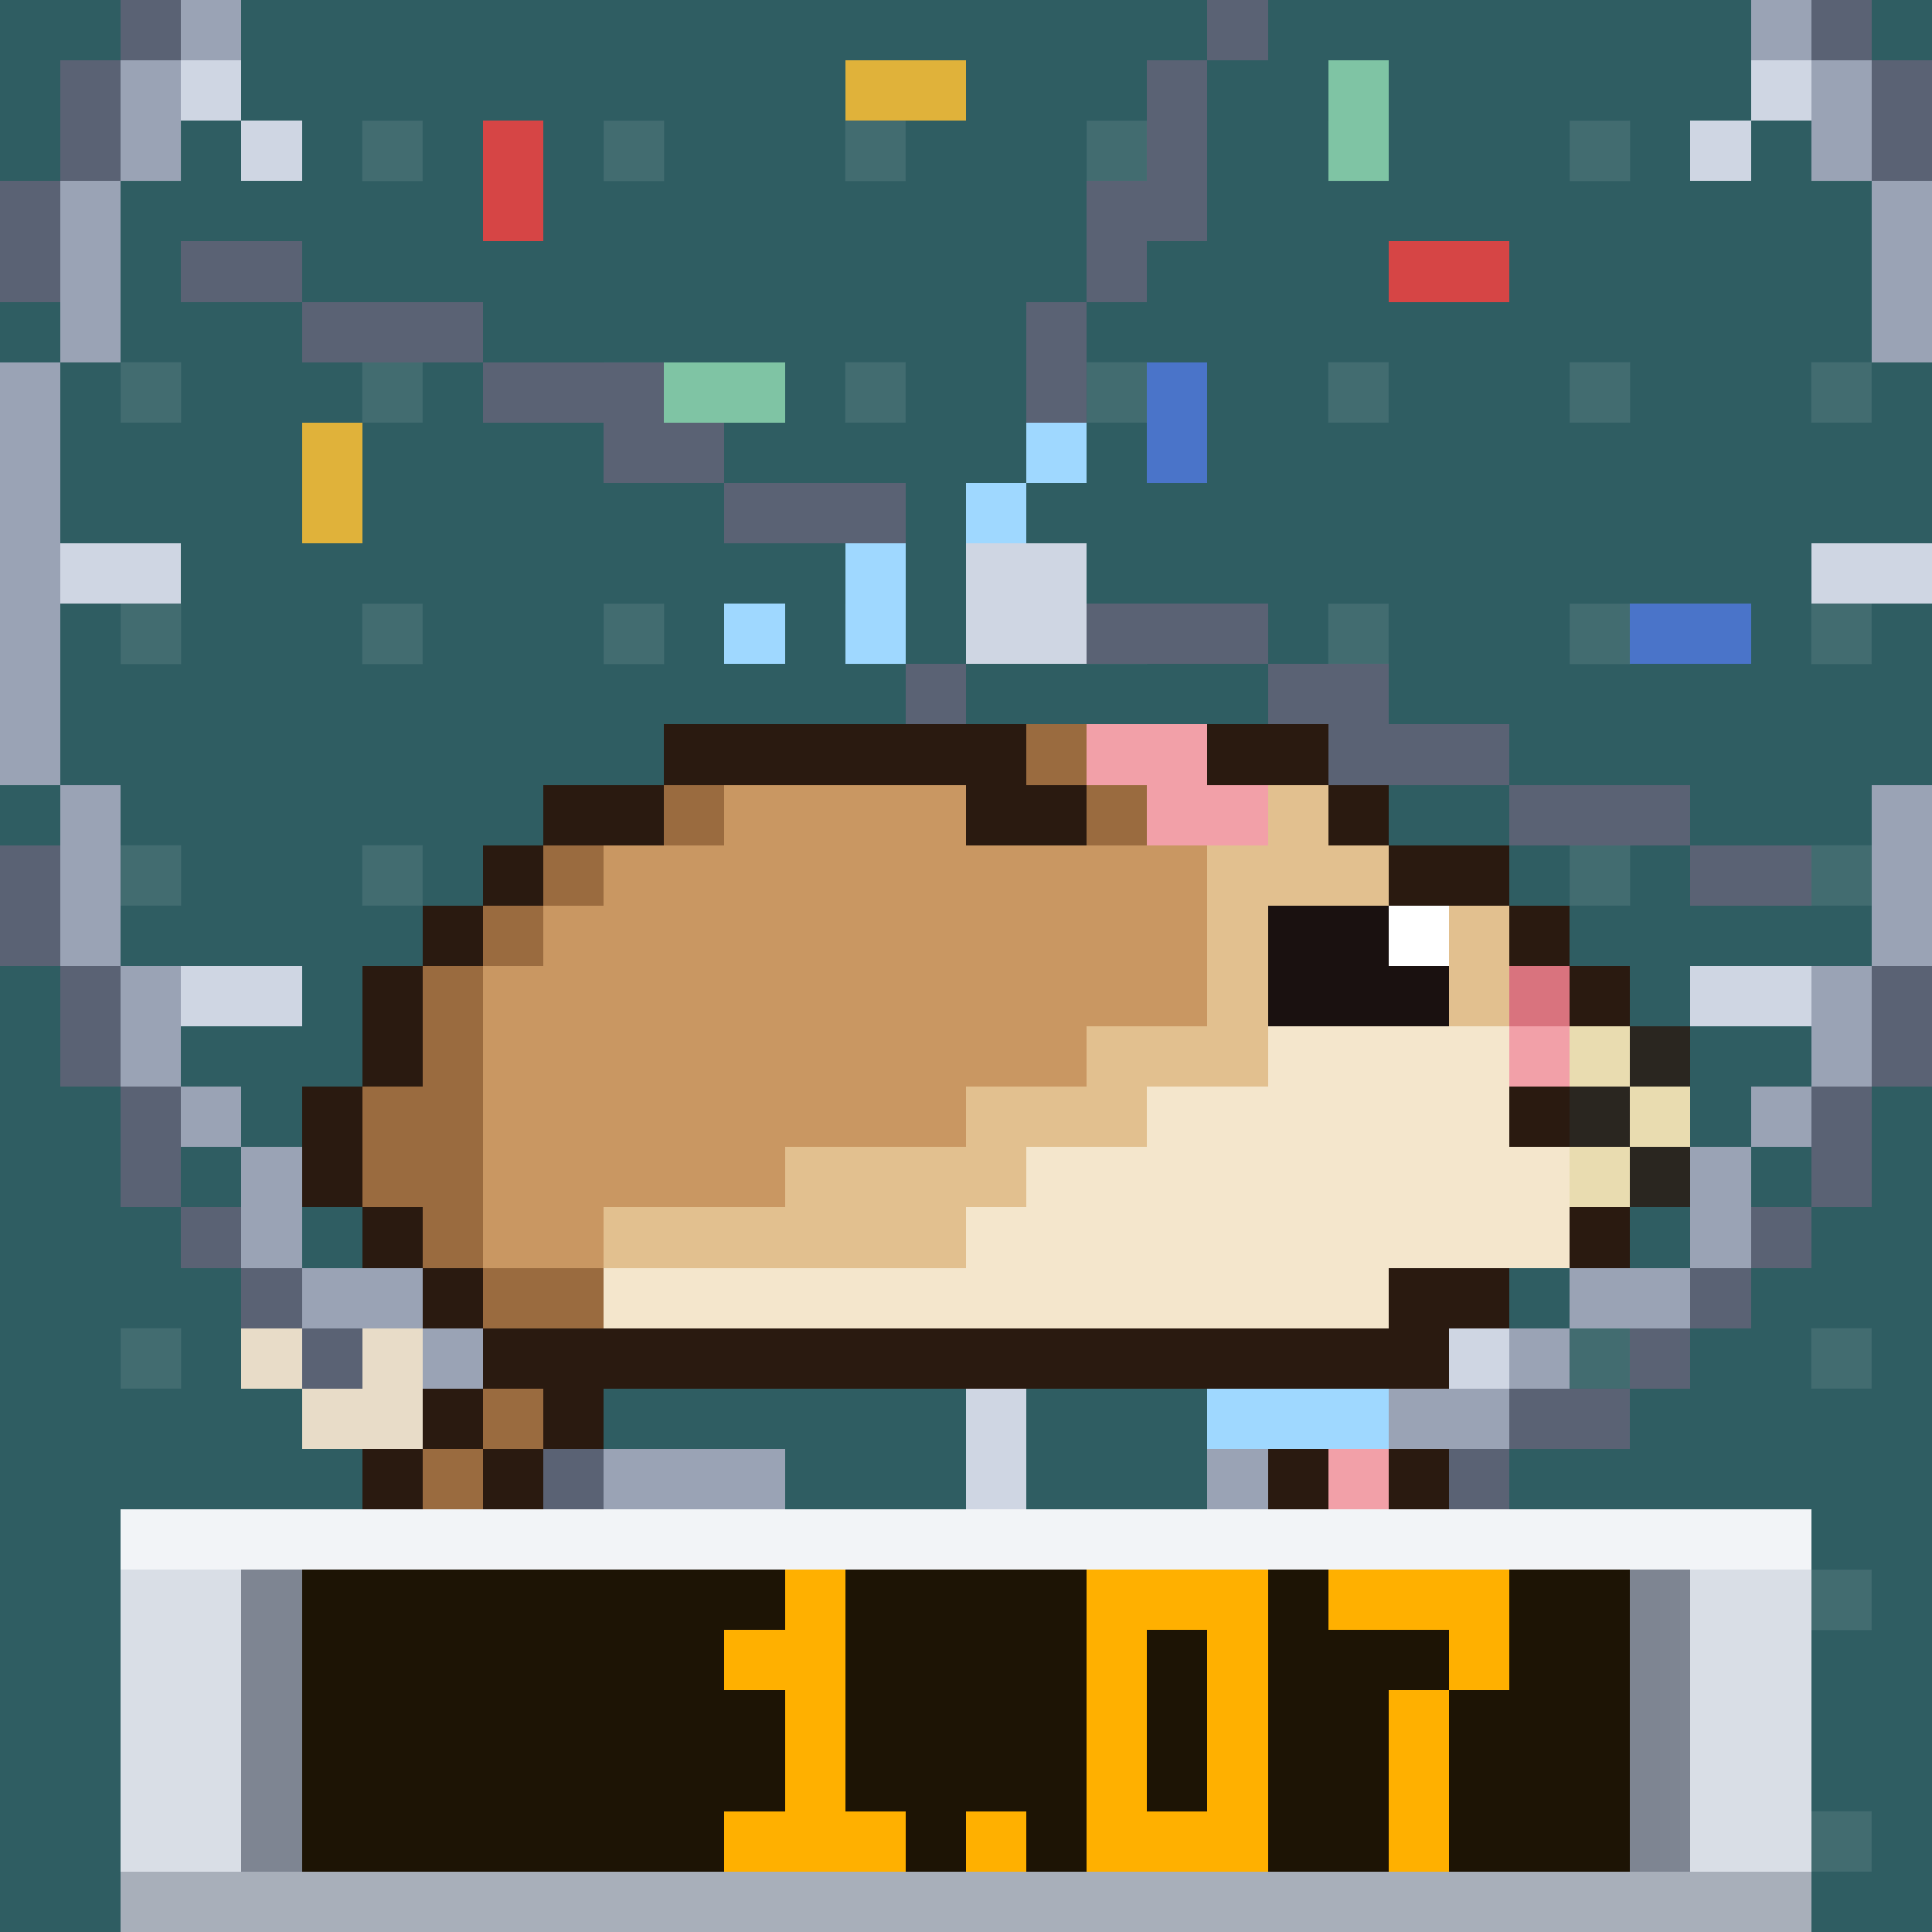
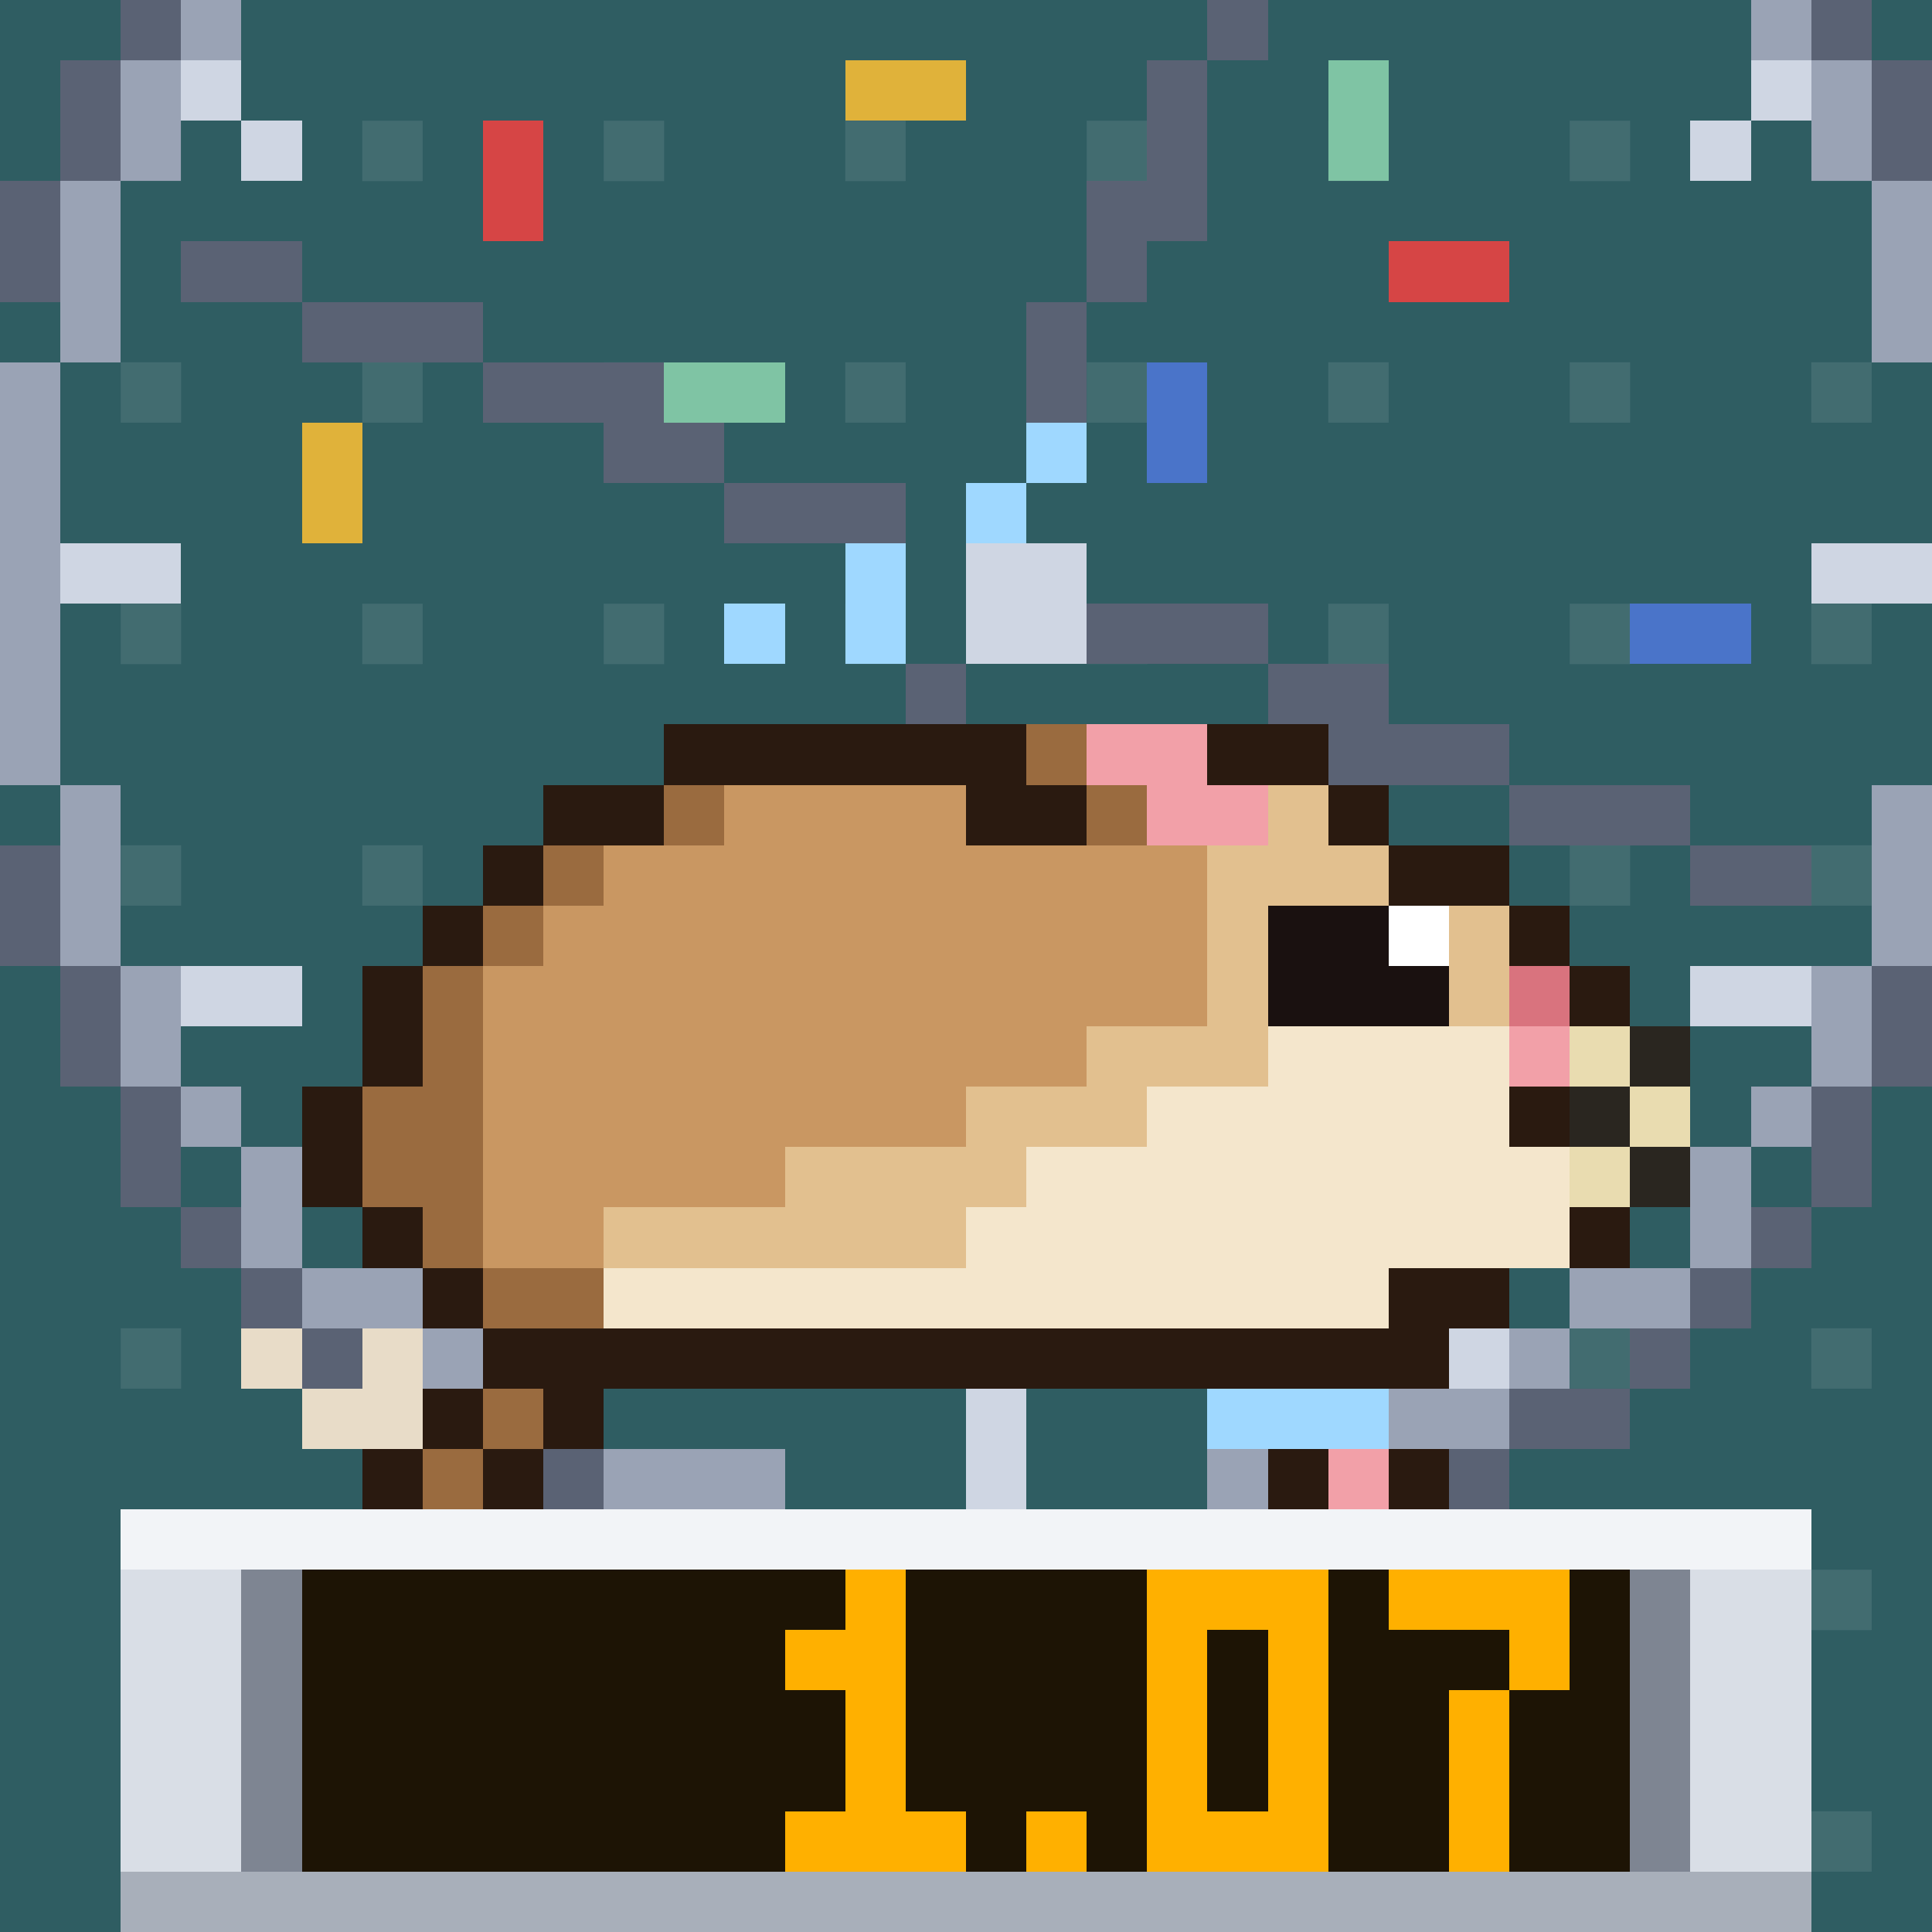
<svg xmlns="http://www.w3.org/2000/svg" viewBox="4 8 32 32" width="480" height="480" shape-rendering="crispEdges">
  <rect width="40" height="40" fill="#2f5d62" />
  <defs>
    <pattern id="g" width="4" height="4" patternUnits="userSpaceOnUse">
      <rect x="2" y="2" width="1" height="1" fill="#fff" opacity=".09" />
    </pattern>
    <pattern id="v" width="1" height="1" patternUnits="userSpaceOnUse">
      <rect width=".4" height=".4" fill="#14505c" />
    </pattern>
  </defs>
  <rect width="40" height="40" fill="url(#g)" />
  <path stroke="#5a6274" d="M16 0.5h9M14 1.5h2M25 1.5h2M12 2.5h2M27 2.5h2M10 3.5h2M29 3.5h2M9 4.5h1M31 4.5h1M8 5.5h1M32 5.5h1M7 6.5h1M33 6.5h1M6 7.5h1M34 7.5h1M6 8.5h1M34 8.5h1M5 9.5h1M35 9.5h1M5 10.5h1M35 10.5h1M4 11.5h1M36 11.5h1M4 12.5h1M36 12.5h1M3 13.5h1M37 13.5h1M3 14.5h1M37 14.5h1M3 15.5h1M37 15.5h1M3 16.5h1M37 16.5h1M3 17.5h1M37 17.5h1M3 18.5h1M37 18.5h1M3 19.5h1M37 19.5h1M3 20.5h1M37 20.5h1M3 21.5h1M37 21.5h1M4 22.5h1M36 22.5h1M4 23.5h1M36 23.5h1M5 24.5h1M35 24.5h1M5 25.5h1M35 25.5h1M6 26.5h1M34 26.5h1M6 27.5h1M34 27.5h1M7 28.5h1M33 28.5h1M8 29.5h1M32 29.5h1M9 30.5h1M31 30.5h1M10 31.5h2M29 31.5h2M12 32.5h2M27 32.5h2M14 33.5h2M25 33.5h2M16 34.5h9" />
  <path stroke="#9aa3b5" d="M17 1.5h7M14 2.5h3M24 2.5h3M12 3.5h2M27 3.5h2M11 4.5h1M29 4.5h1M9 5.5h2M30 5.5h2M8 6.5h1M32 6.5h1M8 7.5h1M32 7.5h1M7 8.5h1M33 8.5h1M6 9.5h1M34 9.5h1M6 10.5h1M34 10.5h1M5 11.5h1M35 11.5h1M5 12.5h1M35 12.5h1M5 13.5h1M35 13.5h1M4 14.5h1M36 14.5h1M4 15.5h1M36 15.5h1M4 16.5h1M36 16.5h1M4 17.5h1M36 17.5h1M4 18.5h1M36 18.5h1M4 19.5h1M36 19.5h1M4 20.5h1M36 20.5h1M5 21.5h1M35 21.5h1M5 22.5h1M35 22.5h1M5 23.5h1M35 23.5h1M6 24.5h1M34 24.5h1M6 25.5h1M34 25.5h1M7 26.5h1M33 26.5h1M8 27.5h1M32 27.5h1M8 28.5h1M32 28.5h1M9 29.5h2M30 29.5h2M11 30.5h1M29 30.5h1M12 31.5h2M27 31.5h2M14 32.5h3M24 32.5h3M17 33.5h7" />
  <g opacity="1">
    <animate attributeName="opacity" values="1;0;0" dur="300ms" calcMode="discrete" repeatCount="indefinite" />
    <path stroke="#5a6274" d="M25 4.5h1M25 5.5h1M24 6.5h1M24 7.5h1M24 8.5h1M23 9.5h1M23 10.5h1M22 11.5h2M7 12.5h2M22 12.5h1M9 13.5h3M21 13.5h1M12 14.5h3M21 14.5h1M14 15.5h2M21 15.5h1M16 16.5h3M22 18.5h3M19 19.5h1M25 19.5h2M19 20.5h1M26 20.5h3M19 21.5h1M29 21.5h3M18 22.5h1M32 22.5h2M17 23.5h2M17 24.5h1M17 25.5h1M16 26.5h1M16 27.5h1M16 28.5h1M15 29.5h1M15 30.5h1" />
    <path stroke="#cfd6e3" d="M20 2.5h1M20 3.5h1M12 4.5h1M28 4.5h1M13 5.5h1M27 5.5h1M7 9.5h1M33 9.5h1M8 10.5h1M32 10.5h1M5 17.5h2M34 17.5h2M7 24.5h2M32 24.5h2M13 29.5h1M27 29.5h1M13 30.5h1M28 30.5h1M20 31.5h1M20 32.5h1" />
  </g>
  <g opacity="0">
    <animate attributeName="opacity" values="0;1;0" dur="300ms" calcMode="discrete" repeatCount="indefinite" />
    <path stroke="#5a6274" d="M11 6.5h1M12 7.5h1M13 8.5h1M31 8.5h1M14 9.5h1M30 9.5h1M14 10.5h1M29 10.5h1M15 11.5h2M27 11.5h2M16 12.5h1M26 12.5h1M17 13.5h1M25 13.5h2M18 14.5h1M24 14.5h1M18 15.5h2M22 15.5h2M22 16.5h1M18 18.5h1M17 19.5h2M21 19.5h2M16 20.5h1M22 20.5h1M14 21.5h2M23 21.5h1M14 22.5h1M24 22.5h1M12 23.5h2M24 23.5h2M11 24.5h1M26 24.5h1M10 25.5h1M26 25.5h1M9 26.5h1M27 26.5h1M28 27.5h1M29 28.5h1" />
    <path stroke="#cfd6e3" d="M23 2.5h1M15 3.5h1M22 3.5h1M15 4.5h1M29 6.5h2M9 7.5h1M9 8.5h1M33 12.5h2M5 14.5h1M6 15.5h1M34 19.5h1M35 20.5h1M6 22.5h2M31 26.5h1M31 27.5h1M10 28.5h2M25 30.5h1M18 31.5h1M25 31.5h1M17 32.5h1" />
  </g>
  <g opacity="0">
    <animate attributeName="opacity" values="0;0;1" dur="300ms" calcMode="discrete" repeatCount="indefinite" />
    <path stroke="#5a6274" d="M18 4.5h1M18 5.5h1M18 6.5h1M19 7.5h1M19 8.5h1M19 9.5h1M19 10.5h1M19 11.5h1M19 12.5h1M19 13.5h1M20 14.5h1M20 15.5h1M31 15.5h3M24 16.5h7M17 17.5h2M22 17.5h2M10 18.5h7M7 19.5h3M20 19.5h1M20 20.5h1M21 21.5h1M21 22.5h1M21 23.5h1M21 24.5h1M21 25.5h1M21 26.5h1M21 27.5h1M22 28.5h1M22 29.5h1M22 30.5h1" />
    <path stroke="#cfd6e3" d="M17 2.5h1M18 3.5h1M25 3.5h1M25 4.5h1M10 6.5h2M31 7.5h1M31 8.5h1M6 12.5h2M35 14.5h1M34 15.5h1M6 19.5h1M5 20.5h1M33 22.5h2M9 26.5h1M9 27.5h1M29 28.5h2M15 30.5h1M15 31.5h1M22 31.5h1M23 32.5h1" />
  </g>
  <path stroke="#cfd6e3" d="M20 17.5h2M20 18.5h2" />
  <g opacity="1">
    <animate attributeName="opacity" values="1;0" dur="200ms" calcMode="discrete" repeatCount="indefinite" />
    <path stroke="#e8dcc8" d="M8 30.5h1M10 30.5h1M9 31.5h2" />
  </g>
  <g opacity="0">
    <animate attributeName="opacity" values="0;1" dur="200ms" calcMode="discrete" repeatCount="indefinite" />
    <path stroke="#e8dcc8" d="M7 29.5h1M9 29.5h1M8 30.5h2" />
  </g>
  <path stroke="#2a1a10" d="M15 20.5h6M24 20.5h2M13 21.5h2M20 21.5h2M26 21.5h1M12 22.5h1M27 22.5h2M11 23.5h1M29 23.5h1M10 24.5h1M30 24.5h1M10 25.5h1M30 25.5h1M9 26.5h1M29 26.5h2M9 27.5h1M30 27.5h1M10 28.5h1M30 28.5h1M11 29.5h1M27 29.5h2M12 30.5h16" />
  <path stroke="#9a6b3f" d="M21 20.5h1M15 21.5h1M22 21.5h1M13 22.5h1M12 23.5h1M11 24.5h1M11 25.5h1M10 26.5h2M10 27.5h2M11 28.5h1M12 29.5h2" />
  <path stroke="#c99762" d="M16 21.5h4M14 22.5h10M13 23.5h11M12 24.5h12M12 25.5h10M12 26.5h8M12 27.5h5M12 28.5h2" />
  <path stroke="#e2c08f" d="M25 21.5h1M24 22.5h3M24 23.5h1M28 23.5h1M24 24.5h1M28 24.5h1M22 25.5h3M20 26.5h3M17 27.5h4M14 28.5h6" />
  <path stroke="#f4e6cc" d="M25 25.5h4M23 26.5h6M21 27.5h9M20 28.5h10M14 29.5h13" />
  <path stroke="#f2a0a8" d="M22 20.5h2M23 21.5h2M29 25.5h1" />
  <path stroke="#1a1110" d="M25 23.5h2M25 24.5h3" />
  <path stroke="#ffffff" d="M27 23.5h1" />
  <path stroke="#d9737e" d="M29 24.5h1" />
  <g opacity="1">
    <animate attributeName="opacity" values="1;0" dur="200ms" calcMode="discrete" repeatCount="indefinite" />
    <path stroke="#2a1a10" d="M11 31.5h1M13 31.5h1M24 31.5h1M26 31.5h1M10 32.5h1M12 32.5h1M25 32.5h1M27 32.5h1" />
    <path stroke="#9a6b3f" d="M12 31.5h1M11 32.5h1" />
    <path stroke="#f2a0a8" d="M25 31.5h1M26 32.5h1" />
    <path stroke="#9fd8ff" d="M24 31.5h3" />
  </g>
  <g opacity="0">
    <animate attributeName="opacity" values="0;1" dur="200ms" calcMode="discrete" repeatCount="indefinite" />
    <path stroke="#2a1a10" d="M13 31.5h1M15 31.5h1M21 31.5h1M23 31.5h1M14 32.5h2M23 32.5h1" />
    <path stroke="#9a6b3f" d="M14 31.5h1" />
    <path stroke="#f2a0a8" d="M22 31.5h1M22 32.5h1" />
    <path stroke="#9fd8ff" d="M21 31.5h3" />
  </g>
  <path stroke="#e9dcb0" d="M30 25.5h1M31 26.5h1M30 27.5h1" />
  <path stroke="#2a2620" d="M31 25.5h1M30 26.5h1M31 27.5h1" />
  <path stroke="#9fd8ff" d="M21 15.5h1M20 16.5h1M18 17.5h1M16 18.5h1M18 18.5h1" />
  <g>
    <animateTransform attributeName="transform" type="translate" values="0 0;0 1;0 2" dur="1.2s" calcMode="discrete" repeatCount="indefinite" />
    <path stroke="#e0b23a" d="M18 9.5h2M9 15.5h1M9 16.5h1" />
    <path stroke="#d64545" d="M12 10.5h1M12 11.5h1M27 12.5h2" />
    <path stroke="#4a74c9" d="M23 14.5h1M23 15.5h1M31 18.5h2" />
    <path stroke="#7fc4a4" d="M26 9.5h1M26 10.5h1M15 14.5h2" />
  </g>
  <rect x="6" y="33" width="28" height="7" fill="#d9dee6" />
  <rect x="6" y="33" width="28" height="1" fill="#f2f4f7" />
  <rect x="6" y="39" width="28" height="1" fill="#a8afba" />
  <rect x="8" y="34" width="24" height="5" fill="#7e8592" />
  <rect x="9" y="34" width="22" height="5" fill="#1d1405" />
-   <path stroke="#ffb000" d="M17 34.5h1M16 35.5h2M17 36.5h1M17 37.5h1M16 38.5h3M20 38.5h1M22 34.5h3M22 35.5h1M24 35.5h1M22 36.5h1M24 36.5h1M22 37.5h1M24 37.5h1M22 38.5h3M26 34.5h3M28 35.5h1M27 36.5h1M27 37.5h1M27 38.5h1" />
+   <path stroke="#ffb000" d="M18 34.5h1M17 35.5h2M18 36.5h1M18 37.5h1M17 38.5h3M21 38.5h1M23 34.5h3M23 35.5h1M25 35.5h1M23 36.5h1M25 36.5h1M23 37.5h1M25 37.5h1M23 38.5h3M27 34.5h3M29 35.5h1M28 36.5h1M28 37.5h1M28 38.5h1" />
</svg>
